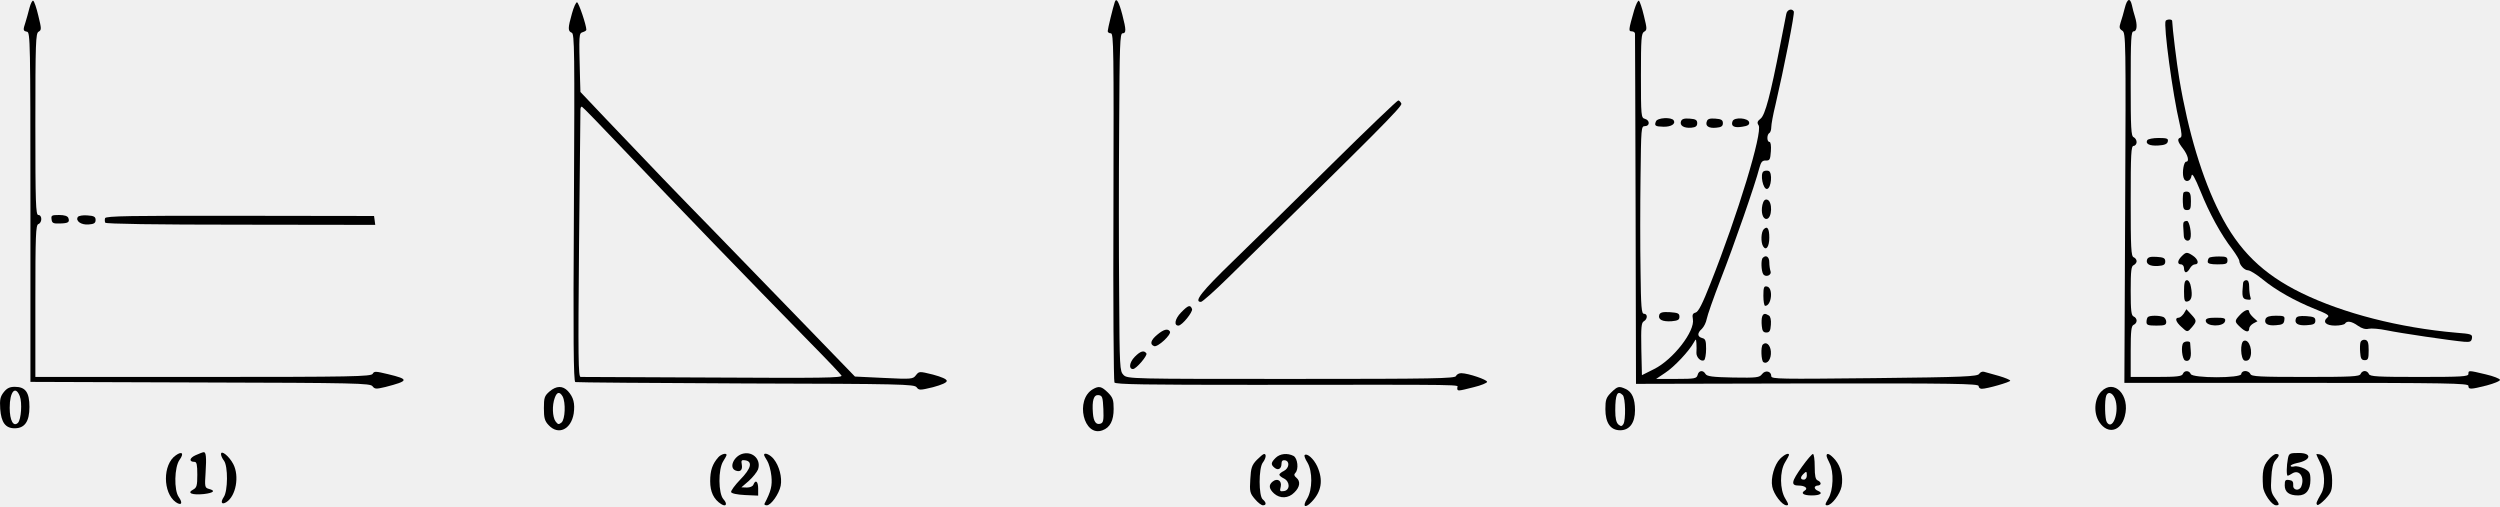
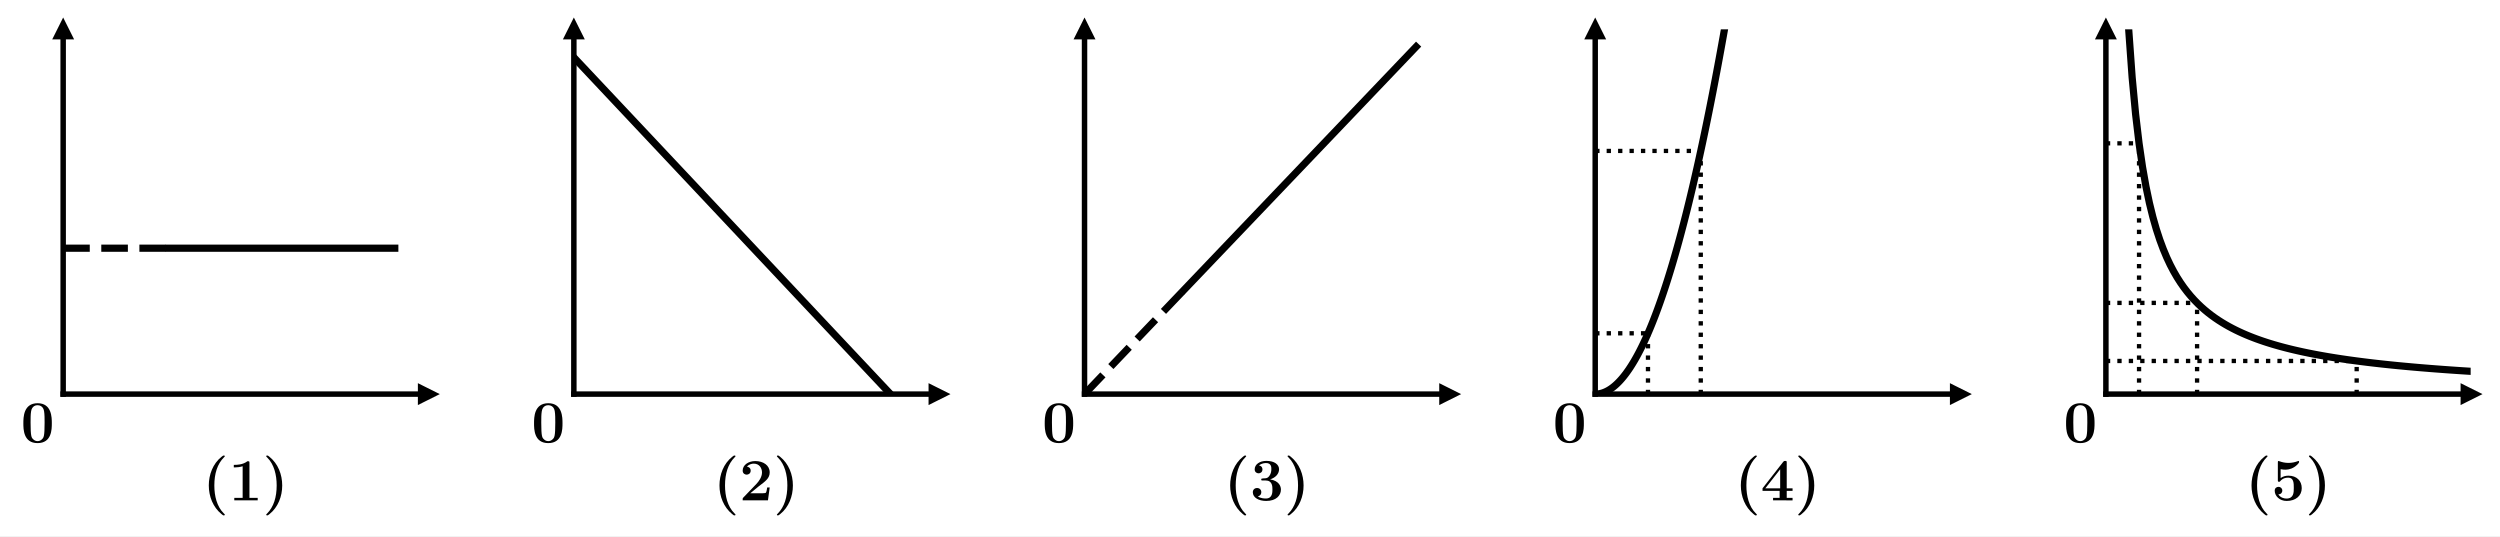
- <svg xmlns="http://www.w3.org/2000/svg" version="1.0" width="1265.909pt" height="256.247pt" viewBox="0 0 1265.909 256.247" preserveAspectRatio="xMidYMid meet">
-   <g transform="translate(-6.091489,268.8708) scale(0.1,-0.1)" fill="#000000" stroke="none">
-     <path d="M210 2648 c-6 -24 -15 -56 -20 -72 -13 -39 -13 -44 8 -48 16 -3 17 -53 17 -888 l0 -885 860 -3 c791 -2 861 -4 872 -19 12 -15 18 -15 65 -4 120 31 122 39 14 65 -63 15 -70 16 -78 2 -8 -14 -100 -16 -858 -16 l-850 0 0 384 c0 332 2 385 15 390 20 7 20 46 0 46 -13 0 -15 58 -15 460 0 415 2 460 16 468 16 9 15 15 -1 81 -9 39 -21 74 -26 76 -4 3 -13 -14 -19 -37z" />
-     <path d="M5706 2679 c-9 -26 -36 -137 -36 -148 0 -6 7 -11 16 -11 14 0 15 -82 13 -878 -2 -483 1 -883 5 -890 6 -10 161 -12 709 -12 1122 1 1027 2 1027 -15 0 -18 0 -18 83 3 38 9 68 22 68 27 1 11 -94 43 -129 44 -12 1 -25 -6 -28 -14 -5 -13 -107 -15 -835 -15 -812 0 -829 0 -849 20 -19 19 -20 37 -22 407 -2 213 -2 598 0 856 2 407 4 467 17 467 19 0 19 17 -1 94 -17 65 -30 88 -38 65z" />
-     <path d="M8336 2638 c-29 -102 -30 -108 -12 -108 9 0 16 -6 16 -12 0 -7 2 -409 3 -893 l2 -880 868 2 c743 1 867 -1 867 -13 0 -8 7 -14 16 -14 27 0 144 34 144 41 0 4 -26 15 -57 24 -32 9 -66 18 -75 21 -9 3 -20 -2 -25 -10 -8 -14 -76 -17 -531 -22 -478 -5 -522 -5 -522 10 0 26 -31 32 -47 10 -13 -17 -26 -19 -146 -17 -105 2 -133 6 -140 18 -12 21 -34 19 -40 -5 -5 -18 -14 -20 -108 -20 l-102 0 46 31 c45 29 121 110 145 154 11 19 11 19 13 -5 1 -14 1 -35 0 -46 -2 -24 23 -49 39 -39 5 3 10 29 10 57 0 41 -3 51 -20 55 -25 7 -26 25 -1 47 10 10 21 32 24 49 3 18 35 109 71 202 67 171 176 485 195 561 9 33 15 40 33 40 20 -1 23 4 26 47 2 28 -1 47 -7 47 -14 0 -14 37 -1 45 6 3 10 17 10 30 0 13 9 64 21 112 43 185 99 466 93 474 -10 17 -34 9 -38 -13 -3 -13 -17 -84 -31 -158 -49 -251 -76 -354 -99 -372 -17 -13 -19 -21 -10 -34 21 -35 -105 -451 -244 -801 -41 -104 -61 -143 -75 -147 -15 -4 -18 -11 -14 -33 12 -61 -100 -205 -196 -253 l-62 -31 -3 132 c-2 111 0 134 13 141 19 11 20 38 0 38 -12 0 -15 33 -17 218 -2 119 -2 333 0 475 3 248 3 257 22 257 26 0 26 30 0 37 -19 5 -20 14 -20 219 0 187 2 214 16 222 16 9 15 15 -1 81 -9 39 -21 73 -25 76 -5 3 -15 -18 -24 -47z" />
-     <path d="M10820 2648 c-6 -24 -15 -56 -21 -73 -8 -25 -7 -32 9 -42 17 -12 18 -45 14 -898 l-4 -885 871 0 c768 0 871 -2 871 -15 0 -19 10 -19 93 2 37 10 67 22 67 28 0 6 -33 19 -72 28 -88 21 -88 21 -88 2 0 -13 -34 -15 -249 -15 -212 0 -250 2 -255 15 -3 8 -12 15 -21 15 -9 0 -18 -7 -21 -15 -5 -13 -46 -15 -279 -15 -233 0 -274 2 -279 15 -3 8 -15 15 -26 15 -11 0 -20 -7 -20 -15 0 -22 -248 -22 -256 0 -8 19 -33 19 -40 0 -5 -12 -30 -15 -135 -15 l-129 0 0 129 c0 105 3 130 15 135 8 3 15 12 15 21 0 9 -7 18 -15 21 -12 5 -15 29 -15 130 0 102 3 126 15 130 8 4 15 13 15 20 0 8 -7 17 -15 20 -13 5 -15 46 -15 285 0 241 2 279 15 279 8 0 15 9 15 19 0 10 -7 21 -15 25 -13 5 -15 44 -15 271 0 229 2 265 15 265 17 0 20 32 6 76 -5 16 -12 41 -15 57 -9 39 -24 33 -36 -15z" />
-     <path d="M2957 2620 c-21 -74 -21 -89 -1 -97 14 -5 15 -88 11 -885 -4 -662 -2 -881 7 -884 6 -2 395 -5 863 -7 790 -2 853 -4 865 -19 12 -16 17 -16 83 0 44 12 70 23 70 32 0 9 -26 20 -70 32 -69 17 -70 17 -86 -3 -15 -20 -21 -21 -163 -14 l-146 7 -273 282 c-149 154 -353 364 -452 466 -181 185 -300 309 -538 559 l-127 134 -2 66 c-6 232 -6 230 14 237 10 3 18 8 18 12 0 23 -38 136 -47 139 -5 2 -17 -24 -26 -57z m258 -685 c285 -300 624 -650 949 -982 83 -84 154 -159 158 -166 6 -12 -101 -13 -650 -10 -361 2 -663 3 -671 3 -12 0 -13 97 -8 668 4 367 7 675 7 685 0 10 3 17 8 15 4 -1 97 -97 207 -213z" />
-     <path d="M11027 2583 c-12 -20 36 -375 70 -517 12 -51 13 -71 5 -74 -18 -6 -15 -20 13 -56 25 -33 33 -66 16 -66 -12 0 -21 -52 -14 -79 7 -29 37 -23 41 8 3 16 16 -7 46 -80 44 -110 103 -218 161 -293 19 -26 35 -52 35 -59 1 -20 26 -47 44 -47 10 0 42 -20 73 -45 68 -56 164 -110 266 -151 65 -26 76 -33 63 -43 -26 -22 -8 -41 39 -41 24 0 47 5 50 10 10 16 34 12 66 -11 20 -14 38 -19 54 -15 13 3 54 0 92 -8 67 -14 324 -52 393 -58 29 -2 35 1 38 18 3 20 -3 22 -80 28 -287 25 -572 98 -783 201 -196 96 -318 215 -414 405 -88 173 -160 410 -205 680 -13 77 -35 258 -36 293 0 4 -6 7 -14 7 -8 0 -17 -3 -19 -7z" />
-     <path d="M6805 1858 c-180 -178 -405 -399 -501 -492 -159 -154 -200 -206 -162 -206 7 0 69 55 138 123 760 744 882 867 877 881 -4 9 -11 16 -16 16 -5 0 -157 -145 -336 -322z" />
-     <path d="M8446 2074 c-9 -22 -4 -26 38 -27 38 -1 63 14 52 32 -11 18 -83 14 -90 -5z" />
-     <path d="M8573 2075 c-8 -22 14 -36 52 -33 22 2 30 8 30 23 0 16 -8 21 -38 23 -27 2 -39 -1 -44 -13z" />
-     <path d="M8704 2075 c-10 -24 9 -37 47 -33 26 2 34 8 34 23 0 16 -8 21 -38 23 -27 2 -39 -1 -43 -13z" />
-     <path d="M8834 2075 c-10 -25 8 -35 49 -28 28 4 37 10 35 22 -4 23 -76 28 -84 6z" />
-     <path d="M10934 1979 c-11 -19 12 -30 57 -27 32 2 45 8 47 21 3 14 -4 17 -47 17 -27 0 -53 -5 -57 -11z" />
-     <path d="M8991 1821 c-19 -12 -3 -93 18 -89 21 4 28 83 8 91 -8 3 -19 2 -26 -2z" />
-     <path d="M11117 1713 c-2 -4 -4 -26 -3 -48 1 -33 5 -40 21 -40 17 0 20 7 20 45 0 34 -4 46 -17 48 -9 2 -18 -1 -21 -5z" />
-     <path d="M8985 1651 c-8 -38 2 -71 20 -71 30 0 33 92 3 98 -11 2 -18 -6 -23 -27z" />
-     <path d="M322 1578 c2 -19 9 -22 41 -21 43 1 52 6 44 28 -4 10 -20 15 -47 15 -37 0 -41 -2 -38 -22z" />
-     <path d="M455 1590 c-13 -20 17 -41 54 -38 28 2 36 7 36 23 0 16 -8 21 -42 23 -22 2 -44 -2 -48 -8z" />
-     <path d="M593 1584 c-2 -7 -2 -17 1 -23 4 -6 251 -10 687 -10 l680 -1 -3 23 -3 22 -678 1 c-555 1 -680 -1 -684 -12z" />
-     <path d="M11118 1563 c-3 -8 -3 -15 1 -70 1 -23 26 -32 33 -12 8 24 -5 89 -17 89 -8 0 -15 -3 -17 -7z" />
-     <path d="M8992 1528 c-14 -14 -16 -67 -3 -87 15 -24 31 -1 31 44 0 47 -10 61 -28 43z" />
-     <path d="M11108 1391 c-22 -22 -23 -41 -3 -41 8 0 15 -9 15 -20 0 -11 4 -20 10 -20 5 0 14 9 20 20 6 11 17 20 25 20 23 0 17 26 -10 44 -30 20 -35 19 -57 -3z" />
-     <path d="M8987 1383 c-10 -9 -8 -66 2 -82 12 -19 45 -6 37 15 -3 9 -6 29 -6 45 0 27 -17 39 -33 22z" />
-     <path d="M10933 1375 c-8 -23 14 -36 57 -33 27 2 35 7 35 23 0 16 -8 21 -43 23 -32 2 -44 -1 -49 -13z" />
-     <path d="M11247 1383 c-4 -3 -7 -12 -7 -20 0 -9 15 -13 50 -13 43 0 50 3 50 20 0 17 -7 20 -43 20 -24 0 -47 -3 -50 -7z" />
-     <path d="M11120 1214 c0 -47 3 -55 17 -52 21 4 27 28 18 74 -3 20 -12 34 -20 34 -11 0 -15 -14 -15 -56z" />
-     <path d="M11419 1255 c-7 -69 -4 -80 20 -83 19 -3 22 0 17 13 -3 9 -6 32 -6 51 0 24 -5 34 -15 34 -8 0 -16 -7 -16 -15z" />
-     <path d="M8990 1191 c0 -28 4 -51 9 -51 33 0 42 92 9 98 -15 3 -18 -4 -18 -47z" />
-     <path d="M6041 1106 c-31 -32 -37 -66 -13 -66 18 0 74 69 69 84 -9 23 -19 20 -56 -18z" />
-     <path d="M11119 1101 c-8 -11 -19 -21 -26 -21 -21 0 -15 -21 13 -46 31 -29 31 -29 55 -1 24 29 24 33 -5 64 l-24 26 -13 -22z" />
-     <path d="M11403 1094 c-28 -30 -28 -34 1 -61 27 -26 46 -30 46 -8 0 8 9 19 21 26 l21 11 -21 19 c-12 11 -21 24 -21 29 0 17 -24 9 -47 -16z" />
-     <path d="M8463 1095 c-8 -24 15 -36 62 -33 32 3 40 7 40 23 0 17 -8 20 -48 23 -37 2 -49 -1 -54 -13z" />
-     <path d="M8984 1086 c-3 -8 -4 -29 -2 -48 2 -25 8 -33 23 -33 16 0 21 8 23 39 2 24 -2 42 -10 47 -19 12 -28 11 -34 -5z" />
-     <path d="M10937 1083 c-4 -3 -7 -15 -7 -25 0 -15 8 -18 50 -18 42 0 50 3 50 19 0 10 -7 22 -16 25 -21 8 -69 8 -77 -1z" />
-     <path d="M11533 1074 c-9 -24 10 -36 53 -32 32 2 40 7 42 26 3 20 -1 22 -43 22 -32 0 -47 -5 -52 -16z" />
-     <path d="M11687 1077 c-10 -26 9 -38 54 -35 36 2 44 7 44 23 0 17 -8 20 -46 23 -33 2 -48 -1 -52 -11z" />
-     <path d="M11230 1065 c0 -31 92 -33 98 -2 3 14 -4 17 -47 17 -38 0 -51 -4 -51 -15z" />
-     <path d="M5921 994 c-34 -28 -39 -49 -16 -58 18 -7 89 59 80 74 -10 17 -32 11 -64 -16z" />
-     <path d="M11423 963 c-20 -7 -17 -92 3 -100 9 -3 20 0 25 8 21 34 0 103 -28 92z" />
-     <path d="M12014 957 c-3 -8 -4 -32 -2 -53 2 -31 7 -39 23 -39 17 0 20 7 20 50 0 39 -4 50 -18 53 -9 2 -20 -3 -23 -11z" />
-     <path d="M11117 953 c-14 -14 -7 -84 9 -90 21 -8 32 12 28 51 -1 17 -3 34 -3 39 -1 9 -25 9 -34 0z" />
-     <path d="M8987 944 c-11 -11 -8 -82 3 -89 21 -13 41 17 38 54 -3 34 -24 52 -41 35z" />
-     <path d="M5806 881 c-26 -27 -31 -61 -8 -61 16 0 74 68 68 79 -12 18 -31 12 -60 -18z" />
-     <path d="M80 703 c-18 -23 -21 -38 -18 -85 5 -69 27 -98 73 -98 51 0 75 34 75 108 0 74 -20 102 -74 102 -26 0 -40 -7 -56 -27z m81 -20 c13 -33 7 -119 -9 -135 -23 -23 -42 11 -42 76 0 82 29 115 51 59z" />
-     <path d="M2843 706 c-25 -22 -28 -31 -28 -84 0 -50 4 -65 24 -86 49 -53 114 -22 127 59 7 51 -1 82 -29 113 -27 29 -59 28 -94 -2z m67 -25 c16 -31 13 -116 -6 -132 -14 -11 -18 -10 -30 6 -16 22 -18 82 -4 119 11 31 25 33 40 7z" />
-     <path d="M5595 718 c-92 -53 -47 -245 49 -208 38 14 56 49 56 108 0 46 -4 58 -29 83 -32 31 -45 35 -76 17z m53 -101 c2 -54 0 -68 -13 -73 -23 -9 -37 9 -40 53 -5 65 4 94 29 91 19 -3 21 -10 24 -71z" />
-     <path d="M8219 701 c-25 -25 -29 -37 -29 -84 0 -70 26 -107 75 -107 47 0 75 37 75 101 0 59 -15 93 -47 108 -35 16 -41 14 -74 -18z m59 -13 c14 -14 16 -126 3 -147 -8 -12 -12 -12 -25 -2 -11 10 -16 31 -16 71 0 83 11 105 38 78z" />
-     <path d="M10700 705 c-35 -37 -39 -110 -8 -155 42 -62 108 -46 128 31 29 106 -55 193 -120 124z m74 -46 c17 -68 -18 -151 -45 -108 -10 16 -12 109 -3 134 11 27 38 12 48 -26z" />
-     <path d="M951 383 c-67 -46 -66 -190 0 -237 29 -20 37 -5 15 26 -25 35 -22 152 4 188 24 33 13 46 -19 23z" />
-     <path d="M1052 384 c-32 -14 -36 -34 -6 -34 11 0 14 -15 14 -65 0 -56 -3 -66 -22 -76 -32 -17 -4 -28 55 -22 50 6 61 17 26 26 -21 6 -22 10 -17 84 5 77 2 104 -10 102 -4 0 -22 -7 -40 -15z" />
-     <path d="M1180 389 c0 -8 7 -23 15 -33 21 -28 20 -154 -1 -184 -18 -27 -11 -41 13 -26 49 31 67 132 35 193 -21 40 -62 73 -62 50z" />
-     <path d="M3825 392 c-47 -10 -76 -72 -39 -86 24 -9 36 3 31 31 -4 20 -1 24 17 21 39 -6 31 -41 -24 -97 -28 -29 -49 -58 -47 -64 2 -7 30 -13 70 -15 l67 -3 0 36 c0 36 -13 47 -24 20 -3 -9 -17 -15 -33 -15 l-28 1 37 32 c20 18 41 44 47 58 17 48 -23 92 -74 81z" />
-     <path d="M11646 366 c-7 -35 -8 -86 -1 -86 3 0 14 5 24 12 35 21 63 -20 45 -66 -10 -26 -44 -20 -41 6 1 17 -4 24 -20 26 -20 3 -23 -1 -23 -27 0 -34 22 -51 68 -51 40 0 62 28 62 78 0 36 -4 43 -31 58 -17 8 -40 14 -50 11 -11 -3 -19 -2 -19 3 0 4 14 10 32 14 72 14 78 51 9 51 -46 0 -50 -2 -55 -29z" />
-     <path d="M3698 373 c-30 -34 -41 -67 -41 -121 0 -54 18 -92 56 -116 25 -16 33 1 11 25 -26 29 -27 152 -1 192 9 14 17 29 17 32 0 12 -28 4 -42 -12z" />
-     <path d="M3930 385 c0 -3 7 -16 16 -30 8 -13 18 -47 21 -77 5 -49 -2 -77 -35 -140 -2 -5 3 -8 12 -8 21 0 62 58 70 99 8 42 -7 100 -35 135 -18 23 -49 36 -49 21z" />
-     <path d="M6425 360 c-25 -26 -30 -40 -33 -98 -4 -62 -2 -71 23 -100 15 -18 33 -32 41 -32 18 0 18 14 -1 30 -21 17 -21 158 0 186 16 21 20 44 7 44 -5 0 -21 -14 -37 -30z" />
-     <path d="M6520 370 c-24 -24 -25 -34 -5 -50 18 -15 35 -5 35 21 0 14 6 19 18 17 25 -5 21 -40 -6 -54 -13 -6 -23 -15 -23 -19 0 -4 10 -13 23 -19 32 -16 32 -60 0 -64 -20 -3 -22 0 -16 22 7 30 -17 46 -41 26 -21 -17 -19 -36 7 -60 30 -27 73 -26 103 5 29 28 32 57 10 75 -11 9 -13 16 -5 24 18 18 12 74 -9 86 -31 16 -69 12 -91 -10z" />
-     <path d="M6667 384 c-3 -3 3 -20 14 -37 27 -45 26 -138 -1 -183 -26 -41 -11 -52 23 -16 50 52 59 110 28 179 -18 39 -52 69 -64 57z" />
-     <path d="M9075 366 c-29 -29 -49 -98 -40 -142 7 -38 50 -94 72 -94 12 0 11 6 -6 34 -28 45 -29 138 -1 184 11 18 20 35 20 37 0 13 -23 3 -45 -19z" />
-     <path d="M9186 326 c-55 -77 -58 -96 -17 -96 31 0 49 -14 31 -25 -23 -14 -7 -25 35 -25 44 0 60 12 30 24 -8 3 -15 10 -15 16 0 5 7 10 15 10 8 0 15 5 15 10 0 6 -7 13 -15 16 -11 5 -15 22 -15 70 0 35 -4 64 -9 64 -5 0 -30 -29 -55 -64z m24 -46 c0 -11 -7 -20 -15 -20 -18 0 -19 12 -3 28 16 16 18 15 18 -8z" />
-     <path d="M9310 381 c0 -5 7 -22 15 -37 23 -44 19 -139 -6 -180 -17 -28 -18 -34 -6 -34 23 0 65 56 73 95 9 50 -3 100 -32 135 -25 29 -44 39 -44 21z" />
-     <path d="M11546 359 c-25 -30 -31 -59 -26 -134 2 -34 44 -95 66 -95 19 0 18 6 -7 39 -18 25 -21 40 -17 99 2 48 9 77 21 90 21 23 22 32 3 32 -8 0 -26 -14 -40 -31z" />
-     <path d="M11790 388 c0 -2 9 -21 20 -43 23 -46 26 -119 5 -155 -25 -44 -28 -51 -20 -58 3 -4 22 10 41 30 31 34 34 44 34 96 0 64 -29 124 -63 130 -9 2 -17 2 -17 0z" />
+ <svg xmlns="http://www.w3.org/2000/svg" xmlns:xlink="http://www.w3.org/1999/xlink" width="869.161pt" height="186.383pt" viewBox="0 0 869.161 186.383" version="1.1">
+   <defs>
+     <style type="text/css">*{stroke-linejoin: round; stroke-linecap: butt}</style>
+   </defs>
+   <g id="figure_1">
+     <g id="patch_1">
+       <path d="M 0 186.383  L 869.161 186.383  L 869.161 0  L 0 0  z " style="fill: #ffffff" />
+     </g>
+     <g id="axes_1">
+       <g id="patch_2">
+         <path d="M 21.961 137.018  L 148.78 137.018  L 148.78 10.2  L 21.961 10.2  z " style="fill: #ffffff" />
+       </g>
+       <g id="matplotlib.axis_1" />
+       <g id="matplotlib.axis_2" />
+       <g id="line2d_1">
+         <defs>
+           <path id="md760b67c60" d="M 3 0  L -3 -3  L -3 3  z " style="stroke: #000000; stroke-linejoin: miter" />
+         </defs>
+         <g>
+           <use xlink:href="#md760b67c60" x="148.78" y="137.018" style="stroke: #000000; stroke-linejoin: miter" />
+         </g>
+       </g>
+       <g id="line2d_2">
+         <defs>
+           <path id="m8c1d349ea1" d="M 0 -3  L -3 3  L 3 3  z " style="stroke: #000000; stroke-linejoin: miter" />
+         </defs>
+         <g>
+           <use xlink:href="#m8c1d349ea1" x="21.961" y="10.2" style="stroke: #000000; stroke-linejoin: miter" />
+         </g>
+       </g>
+       <g id="line2d_3">
+         <path d="M 21.961 86.291  L 22.334 86.291  L 22.707 86.291  L 23.079 86.291  L 23.452 86.291  L 23.825 86.291  L 24.197 86.291  L 24.57 86.291  L 24.943 86.291  L 25.315 86.291  L 25.688 86.291  L 26.061 86.291  L 26.433 86.291  L 26.806 86.291  L 27.179 86.291  L 27.551 86.291  L 27.924 86.291  L 28.297 86.291  L 28.669 86.291  L 29.042 86.291  L 29.415 86.291  L 29.787 86.291  L 30.16 86.291  L 30.532 86.291  L 30.905 86.291  L 31.278 86.291  L 31.65 86.291  L 32.023 86.291  L 32.396 86.291  L 32.768 86.291  L 33.141 86.291  L 33.514 86.291  L 33.886 86.291  L 34.259 86.291  L 34.632 86.291  L 35.004 86.291  L 35.377 86.291  L 35.75 86.291  L 36.122 86.291  L 36.495 86.291  L 36.868 86.291  L 37.24 86.291  L 37.613 86.291  L 37.985 86.291  L 38.358 86.291  L 38.731 86.291  L 39.103 86.291  L 39.476 86.291  L 39.849 86.291  L 40.221 86.291  L 40.594 86.291  L 40.967 86.291  L 41.339 86.291  L 41.712 86.291  L 42.085 86.291  L 42.457 86.291  L 42.83 86.291  L 43.203 86.291  L 43.575 86.291  L 43.948 86.291  L 44.321 86.291  L 44.693 86.291  L 45.066 86.291  L 45.439 86.291  L 45.811 86.291  L 46.184 86.291  L 46.556 86.291  L 46.929 86.291  L 47.302 86.291  L 47.674 86.291  L 48.047 86.291  L 48.42 86.291  L 48.792 86.291  L 49.165 86.291  L 49.538 86.291  L 49.91 86.291  L 50.283 86.291  L 50.656 86.291  L 51.028 86.291  L 51.401 86.291  L 51.774 86.291  L 52.146 86.291  L 52.519 86.291  L 52.892 86.291  L 53.264 86.291  L 53.637 86.291  L 54.01 86.291  L 54.382 86.291  L 54.755 86.291  L 55.127 86.291  L 55.5 86.291  L 55.873 86.291  L 56.245 86.291  L 56.618 86.291  L 56.991 86.291  L 57.363 86.291  L 57.736 86.291  L 58.109 86.291  L 58.481 86.291  L 58.854 86.291  " clip-path="url(#pc1698a5f69)" style="fill: none; stroke-dasharray: 9.25,4; stroke-dashoffset: 0; stroke: #000000; stroke-width: 2.5" />
+       </g>
+       <g id="line2d_4">
+         <path d="M 58.854 86.291  L 59.646 86.291  L 60.438 86.291  L 61.23 86.291  L 62.022 86.291  L 62.813 86.291  L 63.605 86.291  L 64.397 86.291  L 65.189 86.291  L 65.981 86.291  L 66.773 86.291  L 67.565 86.291  L 68.357 86.291  L 69.149 86.291  L 69.94 86.291  L 70.732 86.291  L 71.524 86.291  L 72.316 86.291  L 73.108 86.291  L 73.9 86.291  L 74.692 86.291  L 75.484 86.291  L 76.276 86.291  L 77.067 86.291  L 77.859 86.291  L 78.651 86.291  L 79.443 86.291  L 80.235 86.291  L 81.027 86.291  L 81.819 86.291  L 82.611 86.291  L 83.402 86.291  L 84.194 86.291  L 84.986 86.291  L 85.778 86.291  L 86.57 86.291  L 87.362 86.291  L 88.154 86.291  L 88.946 86.291  L 89.738 86.291  L 90.529 86.291  L 91.321 86.291  L 92.113 86.291  L 92.905 86.291  L 93.697 86.291  L 94.489 86.291  L 95.281 86.291  L 96.073 86.291  L 96.865 86.291  L 97.656 86.291  L 98.448 86.291  L 99.24 86.291  L 100.032 86.291  L 100.824 86.291  L 101.616 86.291  L 102.408 86.291  L 103.2 86.291  L 103.992 86.291  L 104.783 86.291  L 105.575 86.291  L 106.367 86.291  L 107.159 86.291  L 107.951 86.291  L 108.743 86.291  L 109.535 86.291  L 110.327 86.291  L 111.118 86.291  L 111.91 86.291  L 112.702 86.291  L 113.494 86.291  L 114.286 86.291  L 115.078 86.291  L 115.87 86.291  L 116.662 86.291  L 117.454 86.291  L 118.245 86.291  L 119.037 86.291  L 119.829 86.291  L 120.621 86.291  L 121.413 86.291  L 122.205 86.291  L 122.997 86.291  L 123.789 86.291  L 124.581 86.291  L 125.372 86.291  L 126.164 86.291  L 126.956 86.291  L 127.748 86.291  L 128.54 86.291  L 129.332 86.291  L 130.124 86.291  L 130.916 86.291  L 131.708 86.291  L 132.499 86.291  L 133.291 86.291  L 134.083 86.291  L 134.875 86.291  L 135.667 86.291  L 136.459 86.291  L 137.251 86.291  " clip-path="url(#pc1698a5f69)" style="fill: none; stroke: #000000; stroke-width: 2.5; stroke-linecap: square" />
+       </g>
+       <g id="patch_3">
+         <path d="M 21.961 137.018  L 21.961 10.2  " style="fill: none; stroke: #000000; stroke-width: 1.9; stroke-linejoin: miter; stroke-linecap: square" />
+       </g>
+       <g id="patch_4">
+         <path d="M 21.961 137.018  L 148.78 137.018  " style="fill: none; stroke: #000000; stroke-width: 1.9; stroke-linejoin: miter; stroke-linecap: square" />
+       </g>
+       <g id="text_1">
+         <g transform="translate(7.2 153.8429) scale(0.21 -0.21)">
+           <defs>
+             <path id="CMBX12-30" d="M 3309 2038  C 3309 2648 3309 4178 1798 4178  C 282 4178 282 2654 282 2038  C 282 1428 282 -64 1792 -64  C 3302 -64 3309 1409 3309 2038  z M 1798 146  C 1594 146 1440 228 1312 362  C 1152 521 1050 621 1050 2114  C 1050 2559 1050 2964 1101 3295  C 1190 3924 1651 3968 1792 3968  C 1997 3968 2394 3873 2483 3340  C 2541 3015 2541 2501 2541 2114  C 2541 615 2445 527 2253 336  C 2125 209 1952 146 1798 146  z " transform="scale(0.015625)" />
+           </defs>
+           <use xlink:href="#CMBX12-30" transform="scale(0.996264)" />
+         </g>
+       </g>
+       <g id="text_2">
+         <g transform="translate(70.33319 173.9531) scale(0.21 -0.21)">
+           <defs>
+             <path id="CMBX12-28" d="M 2394 -1524  C 2394 -1498 2394 -1485 2272 -1371  C 1555 -659 1280 461 1280 1580  C 1280 2834 1594 3865 2310 4583  C 2387 4659 2394 4666 2394 4691  C 2394 4768 2317 4768 2285 4768  C 2227 4768 2214 4768 2048 4634  C 1126 3903 691 2732 691 1588  C 691 417 1133 -722 2042 -1460  C 2208 -1600 2221 -1600 2285 -1600  C 2317 -1600 2394 -1600 2394 -1524  z " transform="scale(0.015625)" />
+             <path id="CMBX12-31" d="M 2214 3975  C 2214 4160 2202 4160 1997 4160  C 1523 3776 813 3776 672 3776  L 550 3776  L 550 3503  L 672 3503  C 896 3503 1235 3541 1491 3624  L 1491 267  L 602 267  L 602 0  C 870 0 1542 0 1843 0  C 2144 0 2822 0 3091 0  L 3091 267  L 2214 267  L 2214 3975  z " transform="scale(0.015625)" />
+             <path id="CMBX12-29" d="M 2099 1581  C 2099 2751 1658 3890 749 4628  C 582 4768 570 4768 506 4768  C 474 4768 397 4768 397 4692  C 397 4667 397 4654 518 4540  C 1235 3827 1510 2708 1510 1588  C 1510 334 1197 -696 480 -1415  C 403 -1492 397 -1498 397 -1524  C 397 -1600 474 -1600 506 -1600  C 563 -1600 576 -1600 742 -1466  C 1664 -735 2099 436 2099 1581  z " transform="scale(0.015625)" />
+           </defs>
+           <use xlink:href="#CMBX12-28" transform="scale(0.996264)" />
+           <use xlink:href="#CMBX12-31" transform="translate(43.58655 0) scale(0.996264)" />
+           <use xlink:href="#CMBX12-29" transform="translate(99.6264 0) scale(0.996264)" />
+         </g>
+       </g>
+     </g>
+     <g id="axes_2">
+       <g id="patch_5">
+         <path d="M 199.507 137.018  L 326.325 137.018  L 326.325 10.2  L 199.507 10.2  z " style="fill: #ffffff" />
+       </g>
+       <g id="matplotlib.axis_3" />
+       <g id="matplotlib.axis_4" />
+       <g id="line2d_5">
+         <g>
+           <use xlink:href="#md760b67c60" x="326.325" y="137.018" style="stroke: #000000; stroke-linejoin: miter" />
+         </g>
+       </g>
+       <g id="line2d_6">
+         <g>
+           <use xlink:href="#m8c1d349ea1" x="199.507" y="10.2" style="stroke: #000000; stroke-linejoin: miter" />
+         </g>
+       </g>
+       <g id="line2d_7">
+         <path d="M 199.507 19.955  L 200.671 21.194  L 201.836 22.432  L 203.001 23.67  L 204.165 24.908  L 205.33 26.147  L 206.494 27.385  L 207.659 28.623  L 208.823 29.861  L 209.988 31.1  L 211.152 32.338  L 212.317 33.576  L 213.481 34.814  L 214.646 36.053  L 215.81 37.291  L 216.975 38.529  L 218.14 39.767  L 219.304 41.006  L 220.469 42.244  L 221.633 43.482  L 222.798 44.721  L 223.962 45.959  L 225.127 47.197  L 226.291 48.435  L 227.456 49.674  L 228.62 50.912  L 229.785 52.15  L 230.949 53.388  L 232.114 54.627  L 233.279 55.865  L 234.443 57.103  L 235.608 58.341  L 236.772 59.58  L 237.937 60.818  L 239.101 62.056  L 240.266 63.294  L 241.43 64.533  L 242.595 65.771  L 243.759 67.009  L 244.924 68.247  L 246.088 69.486  L 247.253 70.724  L 248.418 71.962  L 249.582 73.201  L 250.747 74.439  L 251.911 75.677  L 253.076 76.915  L 254.24 78.154  L 255.405 79.392  L 256.569 80.63  L 257.734 81.868  L 258.898 83.107  L 260.063 84.345  L 261.227 85.583  L 262.392 86.821  L 263.556 88.06  L 264.721 89.298  L 265.886 90.536  L 267.05 91.774  L 268.215 93.013  L 269.379 94.251  L 270.544 95.489  L 271.708 96.728  L 272.873 97.966  L 274.037 99.204  L 275.202 100.442  L 276.366 101.681  L 277.531 102.919  L 278.695 104.157  L 279.86 105.395  L 281.025 106.634  L 282.189 107.872  L 283.354 109.11  L 284.518 110.348  L 285.683 111.587  L 286.847 112.825  L 288.012 114.063  L 289.176 115.301  L 290.341 116.54  L 291.505 117.778  L 292.67 119.016  L 293.834 120.255  L 294.999 121.493  L 296.164 122.731  L 297.328 123.969  L 298.493 125.208  L 299.657 126.446  L 300.822 127.684  L 301.986 128.922  L 303.151 130.161  L 304.315 131.399  L 305.48 132.637  L 306.644 133.875  L 307.809 135.114  L 308.973 136.352  L 310.138 137.59  L 311.303 138.828  L 312.467 140.067  L 313.632 141.305  L 314.796 142.543  " clip-path="url(#p2a9153bc34)" style="fill: none; stroke: #000000; stroke-width: 2.5; stroke-linecap: square" />
+       </g>
+       <g id="patch_6">
+         <path d="M 199.507 137.018  L 199.507 10.2  " style="fill: none; stroke: #000000; stroke-width: 1.9; stroke-linejoin: miter; stroke-linecap: square" />
+       </g>
+       <g id="patch_7">
+         <path d="M 199.507 137.018  L 326.325 137.018  " style="fill: none; stroke: #000000; stroke-width: 1.9; stroke-linejoin: miter; stroke-linecap: square" />
+       </g>
+       <g id="text_3">
+         <g transform="translate(184.7455 153.8429) scale(0.21 -0.21)">
+           <use xlink:href="#CMBX12-30" transform="scale(0.996264)" />
+         </g>
+       </g>
+       <g id="text_4">
+         <g transform="translate(247.8786 173.9531) scale(0.21 -0.21)">
+           <defs>
+             <path id="CMBX12-32" d="M 3232 1368  L 2963 1368  C 2944 1234 2899 858 2803 795  C 2752 750 2253 750 2157 750  L 1165 750  C 1408 954 1990 1438 2086 1509  C 2797 2038 3232 2362 3232 2974  C 3232 3725 2547 4178 1702 4178  C 979 4178 358 3770 358 3165  C 358 2827 634 2732 781 2732  C 979 2732 1210 2865 1210 3159  C 1210 3427 1011 3560 813 3586  C 1069 3879 1408 3904 1542 3904  C 2131 3904 2413 3427 2413 2968  C 2413 2471 2074 2013 1811 1739  L 422 293  C 358 235 358 223 358 108  L 358 0  L 3046 0  L 3232 1368  z " transform="scale(0.015625)" />
+           </defs>
+           <use xlink:href="#CMBX12-28" transform="scale(0.996264)" />
+           <use xlink:href="#CMBX12-32" transform="translate(43.58655 0) scale(0.996264)" />
+           <use xlink:href="#CMBX12-29" transform="translate(99.6264 0) scale(0.996264)" />
+         </g>
+       </g>
+     </g>
+     <g id="axes_3">
+       <g id="patch_8">
+         <path d="M 377.052 137.018  L 503.871 137.018  L 503.871 10.2  L 377.052 10.2  z " style="fill: #ffffff" />
+       </g>
+       <g id="matplotlib.axis_5" />
+       <g id="matplotlib.axis_6" />
+       <g id="line2d_8">
+         <g>
+           <use xlink:href="#md760b67c60" x="503.871" y="137.018" style="stroke: #000000; stroke-linejoin: miter" />
+         </g>
+       </g>
+       <g id="line2d_9">
+         <g>
+           <use xlink:href="#m8c1d349ea1" x="377.052" y="10.2" style="stroke: #000000; stroke-linejoin: miter" />
+         </g>
+       </g>
+       <g id="line2d_10">
+         <path d="M 377.052 137.018  L 377.402 136.652  L 377.751 136.286  L 378.1 135.92  L 378.45 135.554  L 378.799 135.188  L 379.149 134.822  L 379.498 134.456  L 379.847 134.09  L 380.197 133.724  L 380.546 133.358  L 380.895 132.992  L 381.245 132.626  L 381.594 132.26  L 381.943 131.894  L 382.293 131.528  L 382.642 131.162  L 382.992 130.796  L 383.341 130.43  L 383.69 130.064  L 384.04 129.698  L 384.389 129.332  L 384.738 128.966  L 385.088 128.6  L 385.437 128.234  L 385.786 127.868  L 386.136 127.502  L 386.485 127.136  L 386.834 126.77  L 387.184 126.404  L 387.533 126.038  L 387.883 125.672  L 388.232 125.306  L 388.581 124.94  L 388.931 124.574  L 389.28 124.208  L 389.629 123.842  L 389.979 123.476  L 390.328 123.11  L 390.677 122.744  L 391.027 122.378  L 391.376 122.012  L 391.726 121.646  L 392.075 121.28  L 392.424 120.914  L 392.774 120.548  L 393.123 120.182  L 393.472 119.816  L 393.822 119.45  L 394.171 119.084  L 394.52 118.718  L 394.87 118.352  L 395.219 117.986  L 395.569 117.62  L 395.918 117.254  L 396.267 116.888  L 396.617 116.522  L 396.966 116.156  L 397.315 115.79  L 397.665 115.424  L 398.014 115.058  L 398.363 114.692  L 398.713 114.326  L 399.062 113.96  L 399.411 113.594  L 399.761 113.228  L 400.11 112.862  L 400.46 112.496  L 400.809 112.13  L 401.158 111.764  L 401.508 111.398  L 401.857 111.032  L 402.206 110.666  L 402.556 110.3  L 402.905 109.934  L 403.254 109.568  L 403.604 109.202  L 403.953 108.836  L 404.303 108.47  L 404.652 108.104  L 405.001 107.738  L 405.351 107.372  L 405.7 107.006  L 406.049 106.64  L 406.399 106.274  L 406.748 105.908  L 407.097 105.542  L 407.447 105.176  L 407.796 104.81  L 408.146 104.444  L 408.495 104.078  L 408.844 103.712  L 409.194 103.346  L 409.543 102.98  L 409.892 102.614  L 410.242 102.248  L 410.591 101.882  L 410.94 101.516  L 411.29 101.15  L 411.639 100.784  " clip-path="url(#p2befa21d09)" style="fill: none; stroke-dasharray: 9.25,4; stroke-dashoffset: 0; stroke: #000000; stroke-width: 2.5" />
+       </g>
+       <g id="line2d_11">
+         <path d="M 411.639 100.784  L 412.454 99.93  L 413.269 99.076  L 414.085 98.222  L 414.9 97.368  L 415.715 96.514  L 416.53 95.66  L 417.345 94.806  L 418.161 93.952  L 418.976 93.098  L 419.791 92.244  L 420.606 91.39  L 421.421 90.536  L 422.236 89.682  L 423.052 88.828  L 423.867 87.974  L 424.682 87.121  L 425.497 86.267  L 426.312 85.413  L 427.127 84.559  L 427.943 83.705  L 428.758 82.851  L 429.573 81.997  L 430.388 81.143  L 431.203 80.289  L 432.019 79.435  L 432.834 78.581  L 433.649 77.727  L 434.464 76.873  L 435.279 76.019  L 436.094 75.165  L 436.91 74.311  L 437.725 73.457  L 438.54 72.603  L 439.355 71.749  L 440.17 70.895  L 440.985 70.041  L 441.801 69.187  L 442.616 68.333  L 443.431 67.479  L 444.246 66.625  L 445.061 65.771  L 445.877 64.917  L 446.692 64.063  L 447.507 63.209  L 448.322 62.355  L 449.137 61.501  L 449.952 60.647  L 450.768 59.793  L 451.583 58.939  L 452.398 58.085  L 453.213 57.231  L 454.028 56.377  L 454.844 55.523  L 455.659 54.669  L 456.474 53.815  L 457.289 52.961  L 458.104 52.107  L 458.919 51.253  L 459.735 50.399  L 460.55 49.545  L 461.365 48.691  L 462.18 47.837  L 462.995 46.983  L 463.81 46.129  L 464.626 45.275  L 465.441 44.421  L 466.256 43.567  L 467.071 42.713  L 467.886 41.859  L 468.702 41.005  L 469.517 40.151  L 470.332 39.297  L 471.147 38.443  L 471.962 37.589  L 472.777 36.735  L 473.593 35.881  L 474.408 35.027  L 475.223 34.173  L 476.038 33.319  L 476.853 32.465  L 477.668 31.611  L 478.484 30.757  L 479.299 29.903  L 480.114 29.049  L 480.929 28.195  L 481.744 27.341  L 482.56 26.487  L 483.375 25.633  L 484.19 24.779  L 485.005 23.925  L 485.82 23.071  L 486.635 22.217  L 487.451 21.363  L 488.266 20.509  L 489.081 19.655  L 489.896 18.801  L 490.711 17.947  L 491.526 17.093  L 492.342 16.239  " clip-path="url(#p2befa21d09)" style="fill: none; stroke: #000000; stroke-width: 2.5; stroke-linecap: square" />
+       </g>
+       <g id="patch_9">
+         <path d="M 377.052 137.018  L 377.052 10.2  " style="fill: none; stroke: #000000; stroke-width: 1.9; stroke-linejoin: miter; stroke-linecap: square" />
+       </g>
+       <g id="patch_10">
+         <path d="M 377.052 137.018  L 503.871 137.018  " style="fill: none; stroke: #000000; stroke-width: 1.9; stroke-linejoin: miter; stroke-linecap: square" />
+       </g>
+       <g id="text_5">
+         <g transform="translate(362.2909 153.8429) scale(0.21 -0.21)">
+           <use xlink:href="#CMBX12-30" transform="scale(0.996264)" />
+         </g>
+       </g>
+       <g id="text_6">
+         <g transform="translate(425.4241 173.9531) scale(0.21 -0.21)">
+           <defs>
+             <path id="CMBX12-33" d="M 1670 2112  C 2387 2112 2387 1454 2387 1151  C 2387 866 2387 196 1696 196  C 1562 196 1139 196 832 424  C 1107 481 1203 678 1203 868  C 1203 1128 1018 1312 755 1312  C 486 1312 301 1128 301 862  C 301 278 941 -64 1728 -64  C 2784 -64 3290 513 3290 1147  C 3290 1459 3130 2061 2138 2232  C 2701 2406 3091 2804 3091 3310  C 3091 3792 2630 4197 1741 4197  C 1024 4197 499 3818 499 3298  C 499 2977 749 2874 915 2874  C 1101 2874 1325 2996 1325 3292  C 1325 3441 1261 3659 960 3704  C 1229 3968 1664 3968 1702 3968  C 2272 3968 2272 3522 2272 3329  C 2272 3135 2246 2837 2042 2573  C 1875 2352 1709 2340 1466 2340  C 1389 2321 1261 2321 1235 2309  C 1197 2290 1197 2245 1197 2220  C 1197 2112 1235 2112 1363 2112  L 1670 2112  z " transform="scale(0.015625)" />
+           </defs>
+           <use xlink:href="#CMBX12-28" transform="scale(0.996264)" />
+           <use xlink:href="#CMBX12-33" transform="translate(43.58655 0) scale(0.996264)" />
+           <use xlink:href="#CMBX12-29" transform="translate(99.6264 0) scale(0.996264)" />
+         </g>
+       </g>
+     </g>
+     <g id="axes_4">
+       <g id="patch_11">
+         <path d="M 554.598 137.018  L 681.416 137.018  L 681.416 10.2  L 554.598 10.2  z " style="fill: #ffffff" />
+       </g>
+       <g id="matplotlib.axis_7" />
+       <g id="matplotlib.axis_8" />
+       <g id="line2d_12">
+         <g>
+           <use xlink:href="#md760b67c60" x="681.416" y="137.018" style="stroke: #000000; stroke-linejoin: miter" />
+         </g>
+       </g>
+       <g id="line2d_13">
+         <g>
+           <use xlink:href="#m8c1d349ea1" x="554.598" y="10.2" style="stroke: #000000; stroke-linejoin: miter" />
+         </g>
+       </g>
+       <g id="line2d_14">
+         <path d="M 554.598 115.882  L 572.947 115.882  " clip-path="url(#p3fcbad9697)" style="fill: none; stroke-dasharray: 1.5,2.475; stroke-dashoffset: 0; stroke: #000000; stroke-width: 1.5" />
+       </g>
+       <g id="line2d_15">
+         <path d="M 554.598 52.473  L 591.296 52.473  " clip-path="url(#p3fcbad9697)" style="fill: none; stroke-dasharray: 1.5,2.475; stroke-dashoffset: 0; stroke: #000000; stroke-width: 1.5" />
+       </g>
+       <g id="line2d_16">
+         <path d="M 572.947 137.018  L 572.947 115.882  " clip-path="url(#p3fcbad9697)" style="fill: none; stroke-dasharray: 1.5,2.475; stroke-dashoffset: 0; stroke: #000000; stroke-width: 1.5" />
+       </g>
+       <g id="line2d_17">
+         <path d="M 591.296 137.018  L 591.296 52.473  " clip-path="url(#p3fcbad9697)" style="fill: none; stroke-dasharray: 1.5,2.475; stroke-dashoffset: 0; stroke: #000000; stroke-width: 1.5" />
+       </g>
+       <g id="line2d_18">
+         <path d="M 554.598 137.018  L 555.052 137.005  L 555.506 136.966  L 555.96 136.902  L 556.414 136.811  L 556.868 136.695  L 557.322 136.552  L 557.776 136.384  L 558.23 136.19  L 558.684 135.97  L 559.138 135.724  L 559.592 135.453  L 560.046 135.155  L 560.5 134.831  L 560.954 134.482  L 561.408 134.107  L 561.862 133.706  L 562.316 133.279  L 562.77 132.826  L 563.224 132.347  L 563.678 131.842  L 564.132 131.312  L 564.586 130.756  L 565.04 130.173  L 565.494 129.565  L 565.948 128.931  L 566.402 128.271  L 566.856 127.585  L 567.31 126.874  L 567.764 126.136  L 568.218 125.373  L 568.672 124.584  L 569.126 123.768  L 569.58 122.927  L 570.034 122.06  L 570.488 121.168  L 570.942 120.249  L 571.396 119.304  L 571.85 118.334  L 572.304 117.337  L 572.758 116.315  L 573.212 115.267  L 573.666 114.193  L 574.12 113.093  L 574.574 111.968  L 575.028 110.816  L 575.482 109.639  L 575.936 108.435  L 576.389 107.206  L 576.843 105.951  L 577.297 104.67  L 577.751 103.363  L 578.205 102.03  L 578.659 100.672  L 579.113 99.287  L 579.567 97.877  L 580.021 96.441  L 580.475 94.978  L 580.929 93.49  L 581.383 91.976  L 581.837 90.437  L 582.291 88.871  L 582.745 87.279  L 583.199 85.662  L 583.653 84.019  L 584.107 82.35  L 584.561 80.655  L 585.015 78.934  L 585.469 77.187  L 585.923 75.414  L 586.377 73.616  L 586.831 71.791  L 587.285 69.941  L 587.739 68.065  L 588.193 66.163  L 588.647 64.235  L 589.101 62.281  L 589.555 60.301  L 590.009 58.295  L 590.463 56.264  L 590.917 54.207  L 591.371 52.123  L 591.825 50.014  L 592.279 47.879  L 592.733 45.718  L 593.187 43.532  L 593.641 41.319  L 594.095 39.081  L 594.549 36.816  L 595.003 34.526  L 595.457 32.21  L 595.911 29.868  L 596.365 27.5  L 596.819 25.106  L 597.273 22.686  L 597.727 20.241  L 598.181 17.769  L 598.635 15.272  L 599.089 12.749  L 599.543 10.2  " clip-path="url(#p3fcbad9697)" style="fill: none; stroke: #000000; stroke-width: 2.5; stroke-linecap: square" />
+       </g>
+       <g id="patch_12">
+         <path d="M 554.598 137.018  L 554.598 10.2  " style="fill: none; stroke: #000000; stroke-width: 1.9; stroke-linejoin: miter; stroke-linecap: square" />
+       </g>
+       <g id="patch_13">
+         <path d="M 554.598 137.018  L 681.416 137.018  " style="fill: none; stroke: #000000; stroke-width: 1.9; stroke-linejoin: miter; stroke-linecap: square" />
+       </g>
+       <g id="text_7">
+         <g transform="translate(539.8364 153.8429) scale(0.21 -0.21)">
+           <use xlink:href="#CMBX12-30" transform="scale(0.996264)" />
+         </g>
+       </g>
+       <g id="text_8">
+         <g transform="translate(602.9696 173.9531) scale(0.21 -0.21)">
+           <defs>
+             <path id="CMBX12-34" d="M 2771 1006  L 3392 1006  L 3392 1280  L 2771 1280  L 2771 4007  C 2771 4166 2765 4192 2605 4192  C 2490 4192 2477 4192 2400 4096  L 198 1280  L 198 1006  L 2016 1006  L 2016 267  L 1318 267  L 1318 0  C 1504 0 2138 0 2368 0  C 2586 0 3219 0 3392 -6  L 3392 267  L 2771 267  L 2771 1006  z M 2074 3302  L 2074 1280  L 493 1280  L 2074 3302  z " transform="scale(0.015625)" />
+           </defs>
+           <use xlink:href="#CMBX12-28" transform="scale(0.996264)" />
+           <use xlink:href="#CMBX12-34" transform="translate(43.58655 0) scale(0.996264)" />
+           <use xlink:href="#CMBX12-29" transform="translate(99.6264 0) scale(0.996264)" />
+         </g>
+       </g>
+     </g>
+     <g id="axes_5">
+       <g id="patch_14">
+         <path d="M 732.143 137.018  L 858.961 137.018  L 858.961 10.2  L 732.143 10.2  z " style="fill: #ffffff" />
+       </g>
+       <g id="matplotlib.axis_9" />
+       <g id="matplotlib.axis_10" />
+       <g id="line2d_19">
+         <g>
+           <use xlink:href="#md760b67c60" x="858.961" y="137.018" style="stroke: #000000; stroke-linejoin: miter" />
+         </g>
+       </g>
+       <g id="line2d_20">
+         <g>
+           <use xlink:href="#m8c1d349ea1" x="732.143" y="10.2" style="stroke: #000000; stroke-linejoin: miter" />
+         </g>
+       </g>
+       <g id="line2d_21">
+         <path d="M 732.143 105.314  L 763.848 105.314  " clip-path="url(#pac6baacf56)" style="fill: none; stroke-dasharray: 1.5,2.475; stroke-dashoffset: 0; stroke: #000000; stroke-width: 1.5" />
+       </g>
+       <g id="line2d_22">
+         <path d="M 763.848 137.018  L 763.848 105.314  " clip-path="url(#pac6baacf56)" style="fill: none; stroke-dasharray: 1.5,2.475; stroke-dashoffset: 0; stroke: #000000; stroke-width: 1.5" />
+       </g>
+       <g id="line2d_23">
+         <path d="M 819.331 137.018  L 819.331 125.489  " clip-path="url(#pac6baacf56)" style="fill: none; stroke-dasharray: 1.5,2.475; stroke-dashoffset: 0; stroke: #000000; stroke-width: 1.5" />
+       </g>
+       <g id="line2d_24">
+         <path d="M 732.143 125.489  L 819.331 125.489  " clip-path="url(#pac6baacf56)" style="fill: none; stroke-dasharray: 1.5,2.475; stroke-dashoffset: 0; stroke: #000000; stroke-width: 1.5" />
+       </g>
+       <g id="line2d_25">
+         <path d="M 732.143 49.831  L 743.672 49.831  " clip-path="url(#pac6baacf56)" style="fill: none; stroke-dasharray: 1.5,2.475; stroke-dashoffset: 0; stroke: #000000; stroke-width: 1.5" />
+       </g>
+       <g id="line2d_26">
+         <path d="M 743.672 137.018  L 743.672 49.831  " clip-path="url(#pac6baacf56)" style="fill: none; stroke-dasharray: 1.5,2.475; stroke-dashoffset: 0; stroke: #000000; stroke-width: 1.5" />
+       </g>
+       <g id="line2d_27">
+         <path d="M 740.069 10.2  L 741.27 26.887  L 742.471 39.693  L 743.672 49.831  L 744.873 58.056  L 746.074 64.863  L 747.275 70.59  L 748.476 75.474  L 749.677 79.689  L 750.878 83.364  L 752.079 86.596  L 753.28 89.461  L 754.481 92.018  L 755.681 94.314  L 756.882 96.387  L 758.083 98.268  L 759.284 99.983  L 760.485 101.552  L 761.686 102.994  L 762.887 104.323  L 764.088 105.552  L 765.289 106.692  L 766.49 107.752  L 767.691 108.741  L 768.892 109.665  L 770.093 110.531  L 771.294 111.343  L 772.495 112.107  L 773.695 112.827  L 774.896 113.507  L 776.097 114.149  L 777.298 114.758  L 778.499 115.334  L 779.7 115.882  L 780.901 116.402  L 782.102 116.898  L 783.303 117.37  L 784.504 117.821  L 785.705 118.251  L 786.906 118.663  L 788.107 119.057  L 789.308 119.434  L 790.508 119.796  L 791.709 120.143  L 792.91 120.477  L 794.111 120.797  L 795.312 121.106  L 796.513 121.403  L 797.714 121.689  L 798.915 121.964  L 800.116 122.23  L 801.317 122.487  L 802.518 122.735  L 803.719 122.975  L 804.92 123.206  L 806.121 123.431  L 807.321 123.648  L 808.522 123.858  L 809.723 124.062  L 810.924 124.259  L 812.125 124.451  L 813.326 124.637  L 814.527 124.817  L 815.728 124.992  L 816.929 125.163  L 818.13 125.328  L 819.331 125.489  L 820.532 125.646  L 821.733 125.798  L 822.934 125.947  L 824.134 126.091  L 825.335 126.232  L 826.536 126.369  L 827.737 126.503  L 828.938 126.634  L 830.139 126.761  L 831.34 126.885  L 832.541 127.006  L 833.742 127.125  L 834.943 127.24  L 836.144 127.353  L 837.345 127.463  L 838.546 127.571  L 839.747 127.677  L 840.948 127.78  L 842.148 127.881  L 843.349 127.979  L 844.55 128.076  L 845.751 128.17  L 846.952 128.263  L 848.153 128.354  L 849.354 128.442  L 850.555 128.529  L 851.756 128.615  L 852.957 128.698  L 854.158 128.78  L 855.359 128.86  L 856.56 128.939  L 857.761 129.016  L 858.961 129.092  " clip-path="url(#pac6baacf56)" style="fill: none; stroke: #000000; stroke-width: 2.5; stroke-linecap: square" />
+       </g>
+       <g id="patch_15">
+         <path d="M 732.143 137.018  L 732.143 10.2  " style="fill: none; stroke: #000000; stroke-width: 1.9; stroke-linejoin: miter; stroke-linecap: square" />
+       </g>
+       <g id="patch_16">
+         <path d="M 732.143 137.018  L 858.961 137.018  " style="fill: none; stroke: #000000; stroke-width: 1.9; stroke-linejoin: miter; stroke-linecap: square" />
+       </g>
+       <g id="text_9">
+         <g transform="translate(717.3818 153.8429) scale(0.21 -0.21)">
+           <use xlink:href="#CMBX12-30" transform="scale(0.996264)" />
+         </g>
+       </g>
+       <g id="text_10">
+         <g transform="translate(780.515 173.9531) scale(0.21 -0.21)">
+           <defs>
+             <path id="CMBX12-35" d="M 986 3315  C 1203 3264 1376 3264 1472 3264  C 1626 3264 1990 3264 2419 3527  C 2618 3647 2950 3936 2950 4083  C 2950 4115 2950 4192 2874 4192  C 2867 4192 2854 4192 2790 4159  C 2496 4054 2182 3982 1824 3982  C 1459 3982 1152 4052 851 4160  C 806 4173 787 4186 768 4186  C 691 4186 691 4122 691 4014  L 691 2163  C 691 2042 691 1972 819 1972  C 883 1972 896 1979 947 2042  C 1024 2132 1254 2414 1798 2414  C 2387 2414 2387 1815 2387 1312  C 2387 852 2387 190 1600 190  C 1363 190 960 279 742 640  C 1082 640 1165 895 1165 1035  C 1165 1264 998 1435 762 1435  C 570 1435 358 1321 358 1022  C 358 470 864 -64 1626 -64  C 2611 -64 3232 503 3232 1293  C 3232 2070 2701 2624 1824 2624  C 1568 2624 1261 2573 986 2369  L 986 3315  z " transform="scale(0.015625)" />
+           </defs>
+           <use xlink:href="#CMBX12-28" transform="scale(0.996264)" />
+           <use xlink:href="#CMBX12-35" transform="translate(43.58655 0) scale(0.996264)" />
+           <use xlink:href="#CMBX12-29" transform="translate(99.6264 0) scale(0.996264)" />
+         </g>
+       </g>
+     </g>
  </g>
+   <defs>
+     <clipPath id="pc1698a5f69">
+       <rect x="21.961" y="10.2" width="126.818" height="126.818" />
+     </clipPath>
+     <clipPath id="p2a9153bc34">
+       <rect x="199.507" y="10.2" width="126.818" height="126.818" />
+     </clipPath>
+     <clipPath id="p2befa21d09">
+       <rect x="377.052" y="10.2" width="126.818" height="126.818" />
+     </clipPath>
+     <clipPath id="p3fcbad9697">
+       <rect x="554.598" y="10.2" width="126.818" height="126.818" />
+     </clipPath>
+     <clipPath id="pac6baacf56">
+       <rect x="732.143" y="10.2" width="126.818" height="126.818" />
+     </clipPath>
+   </defs>
</svg>
